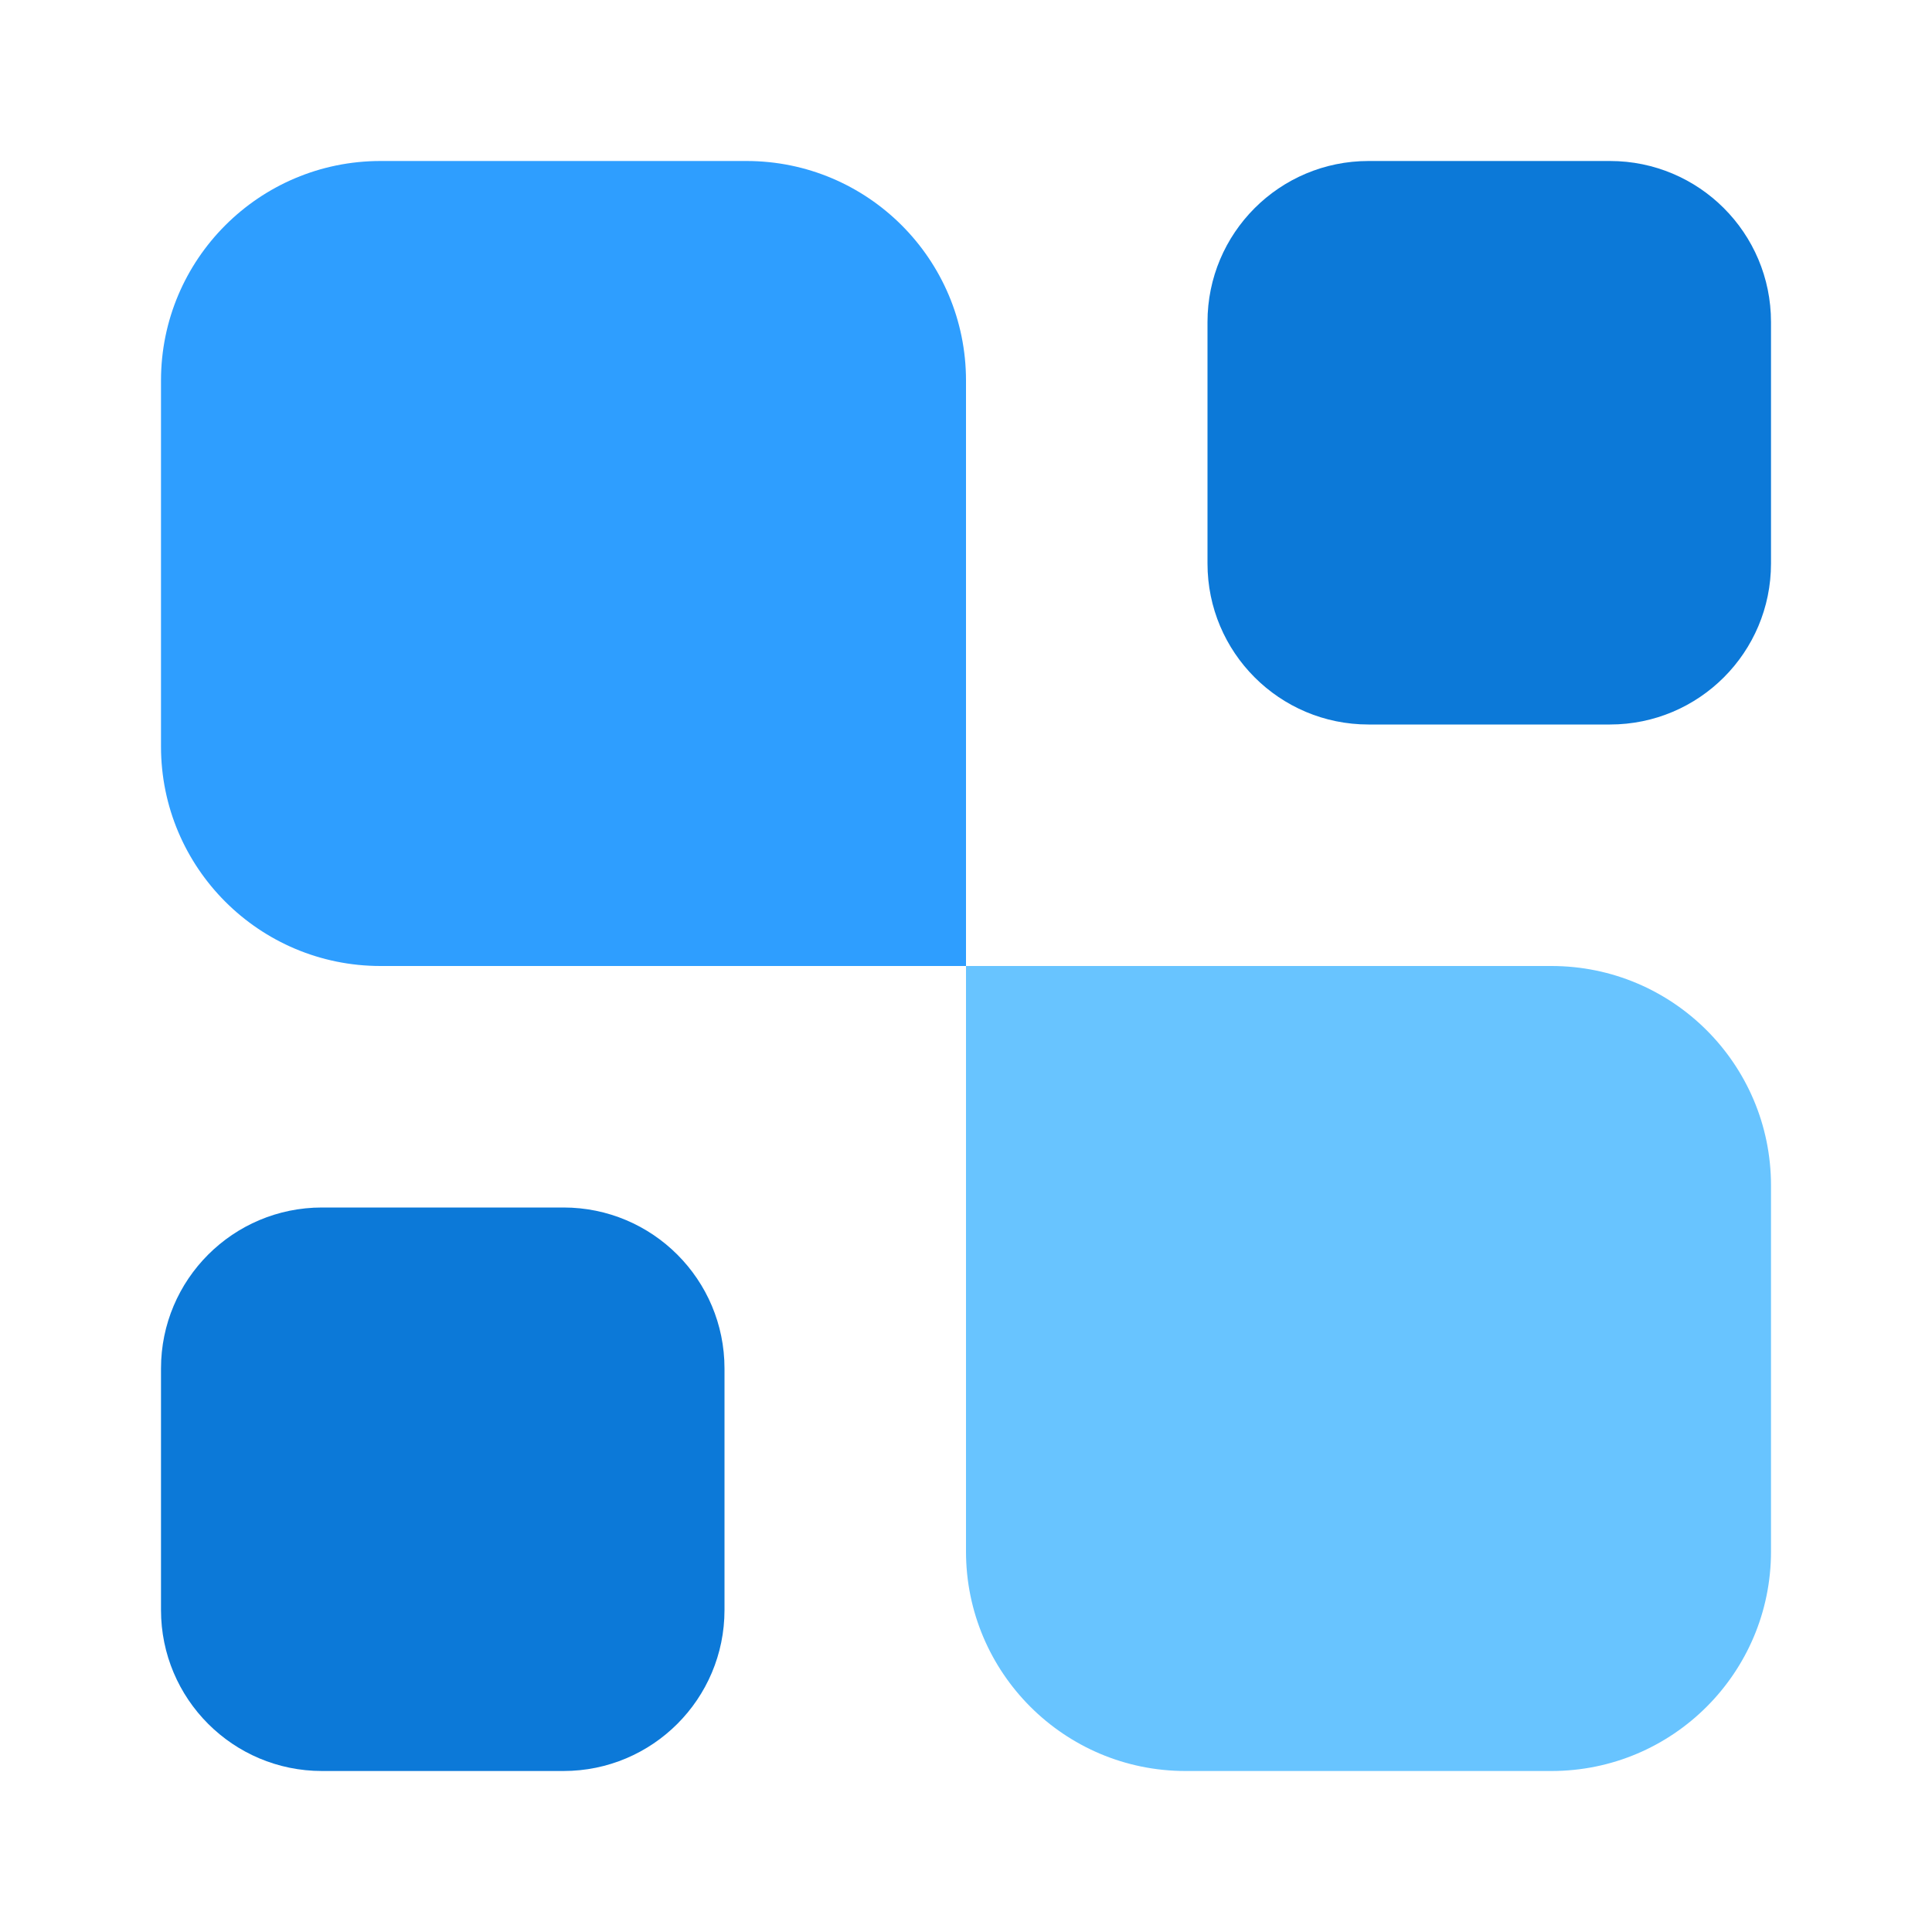
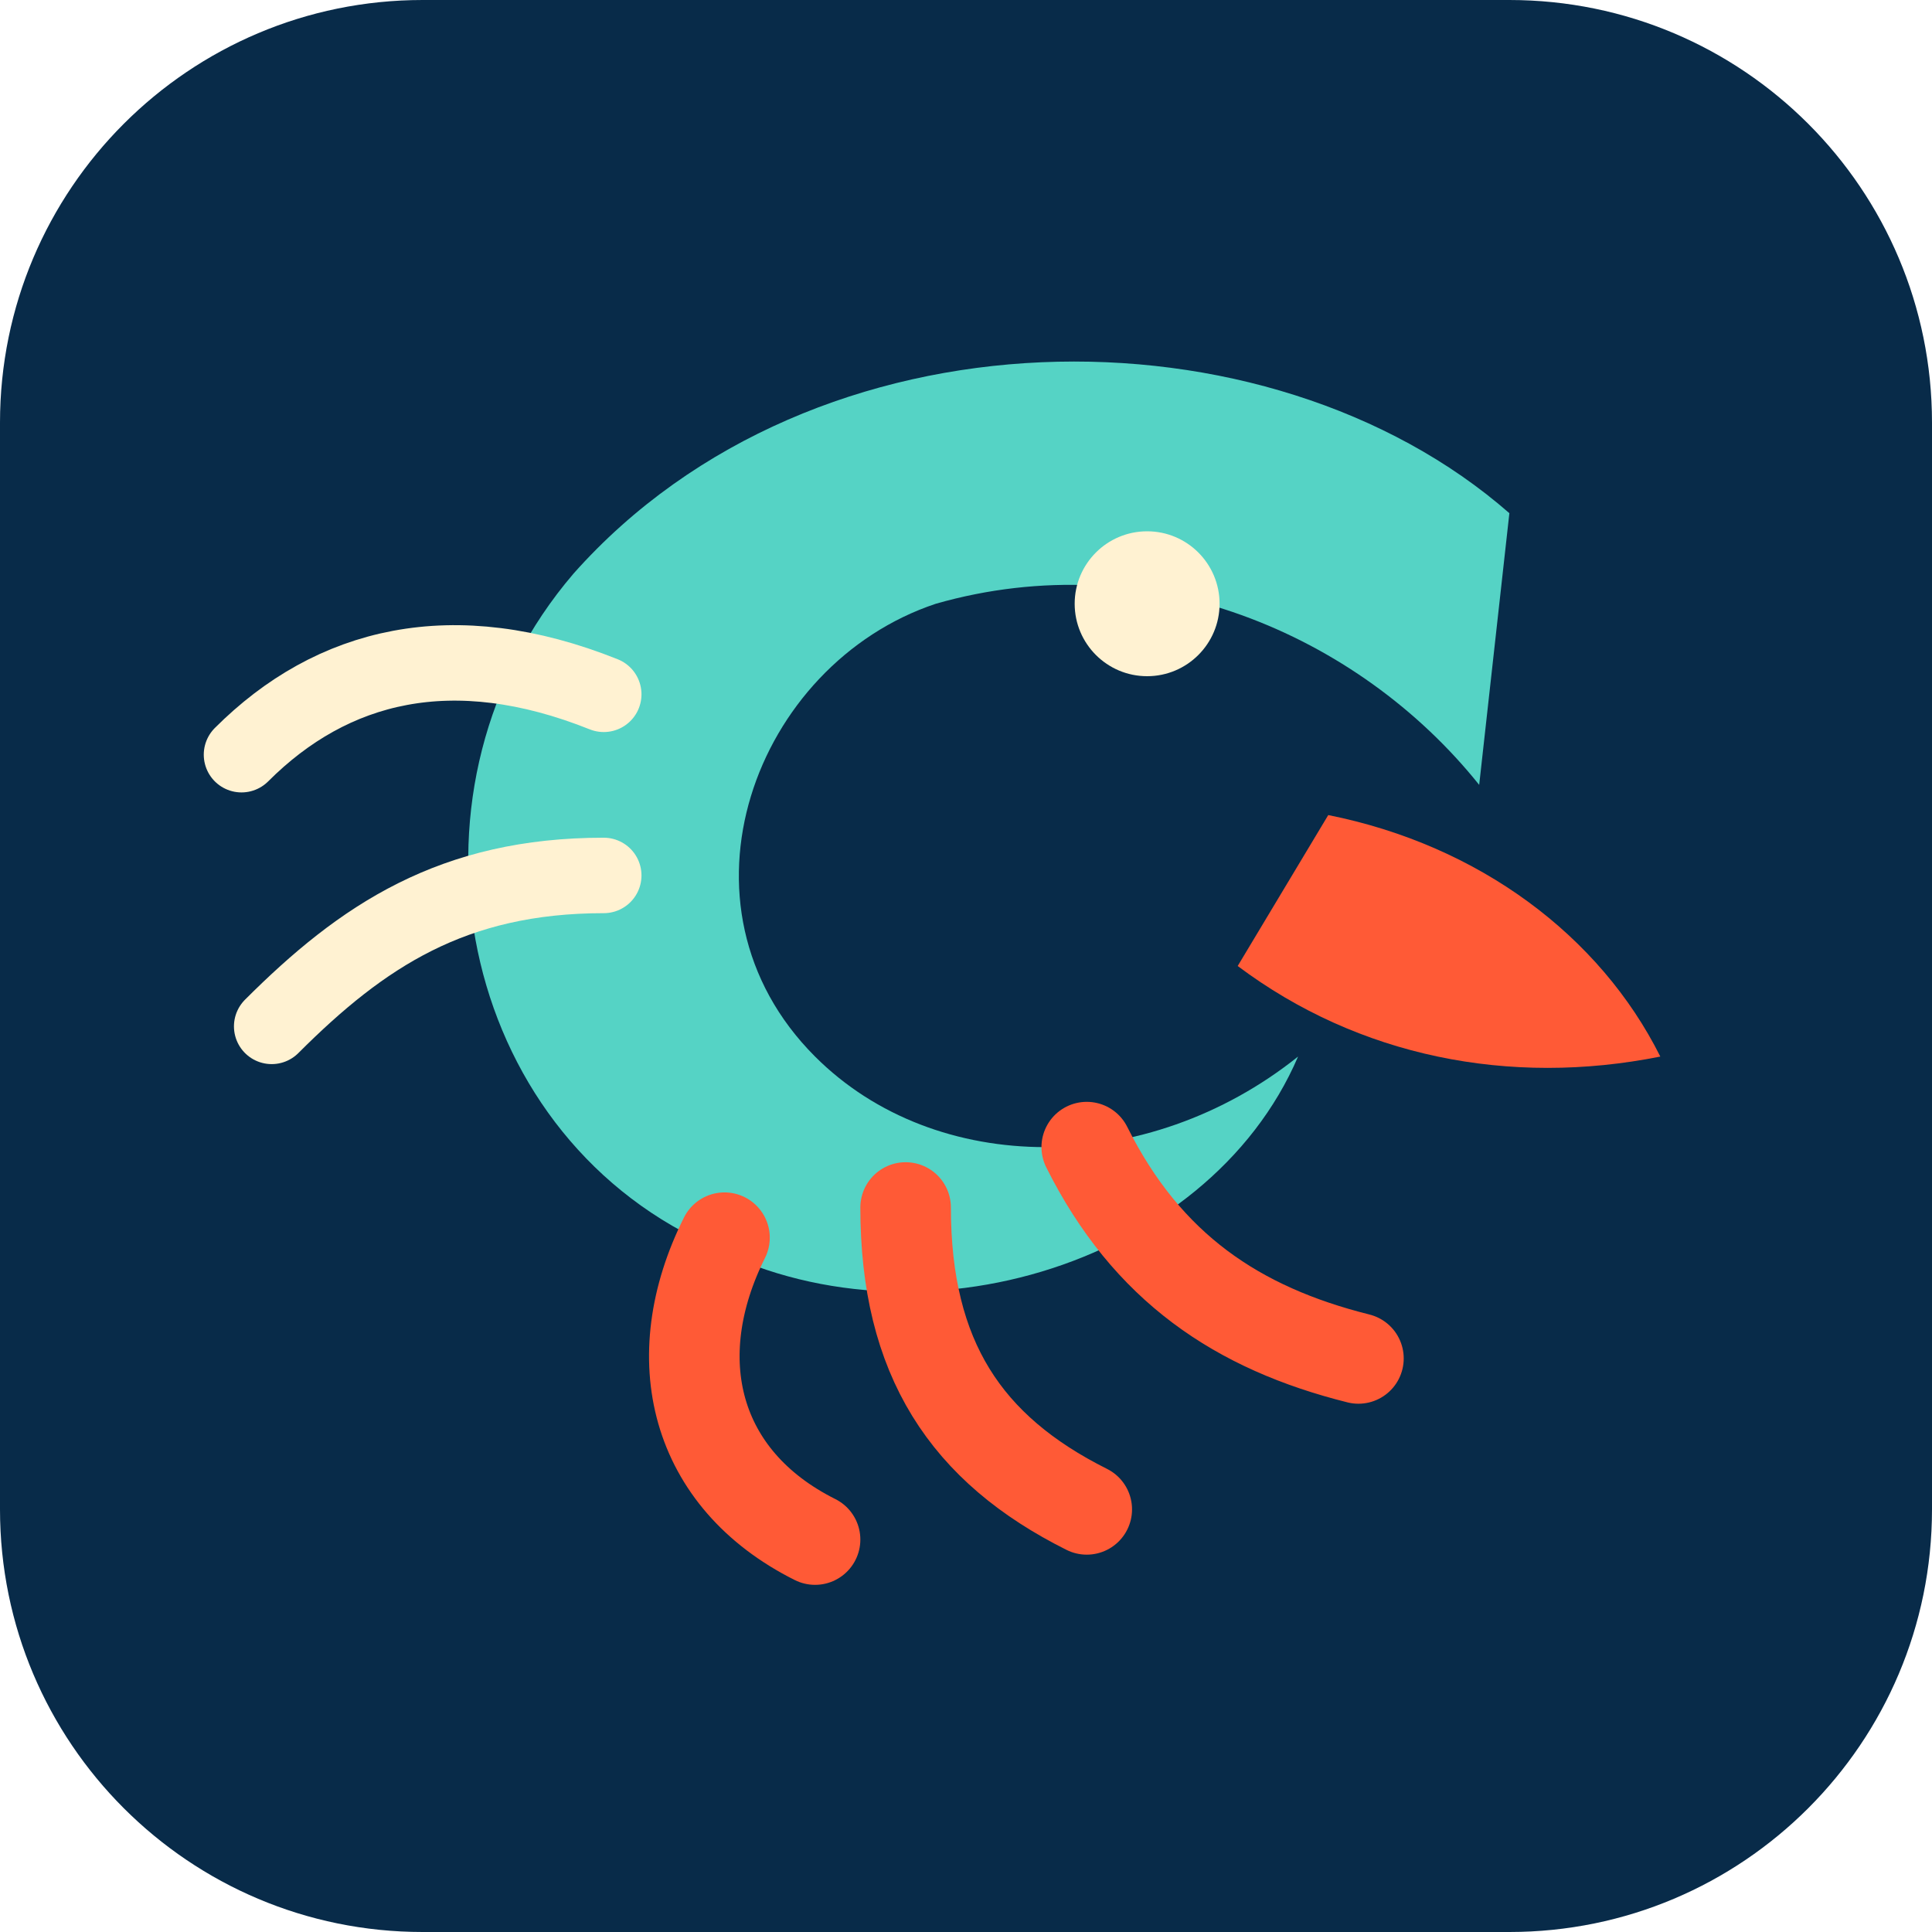
- <svg xmlns="http://www.w3.org/2000/svg" width="24" height="24" viewBox="0 0 24 24" fill="none">
-   <path d="M22 19.273C22 20.779 20.779 22 19.273 22H14.727C13.221 22 12 20.779 12 19.273V12H19.273C20.779 12 22 13.221 22 14.727V19.273Z" fill="#68C4FF" />
-   <path d="M20 2C21.105 2 22 2.895 22 4V7C22 8.105 21.105 9 20 9H17C15.895 9 15 8.105 15 7V4C15 2.895 15.895 2 17 2H20Z" fill="#0C79D8" />
-   <path d="M7 15C8.105 15 9 15.895 9 17V20C9 21.105 8.105 22 7 22H4C2.895 22 2 21.105 2 20V17C2 15.895 2.895 15 4 15H7Z" fill="#0C79D8" />
-   <path d="M12 12H4.727C3.221 12 2 10.779 2 9.273V4.727C2 3.221 3.221 2 4.727 2H9.273C10.779 2 12 3.221 12 4.727V12Z" fill="#2E9EFF" />
+ <svg xmlns="http://www.w3.org/2000/svg" viewBox="0 0 64 64">
+   <rect width="64" height="64" rx="14" fill="#082b49" />
+   <path d="M50 17c-8-7-23-7-31 2-6 7-4 18 4 22 7 4 17 1 20-6-5 4-12 4-16 0-5-5-2-13 4-15 7-2 14 1 18 6l1-9Z" fill="#55d3c5" />
+   <path d="M44 27c5 1 9 4 11 8-5 1-10 0-14-3l3-5Z" fill="#ff5a36" />
+   <circle cx="38" cy="20" r="2.4" fill="#fff2d2" />
+   <path d="M24 41c-2 4-1 8 3 10m3-11c0 5 2 8 6 10m0-12c2 4 5 6 9 7" fill="none" stroke="#ff5a36" stroke-width="3" stroke-linecap="round" />
+   <path d="M20 23c-5-2-9-1-12 2m12 4c-5 0-8 2-11 5" fill="none" stroke="#fff2d2" stroke-width="2.5" stroke-linecap="round" />
</svg>
